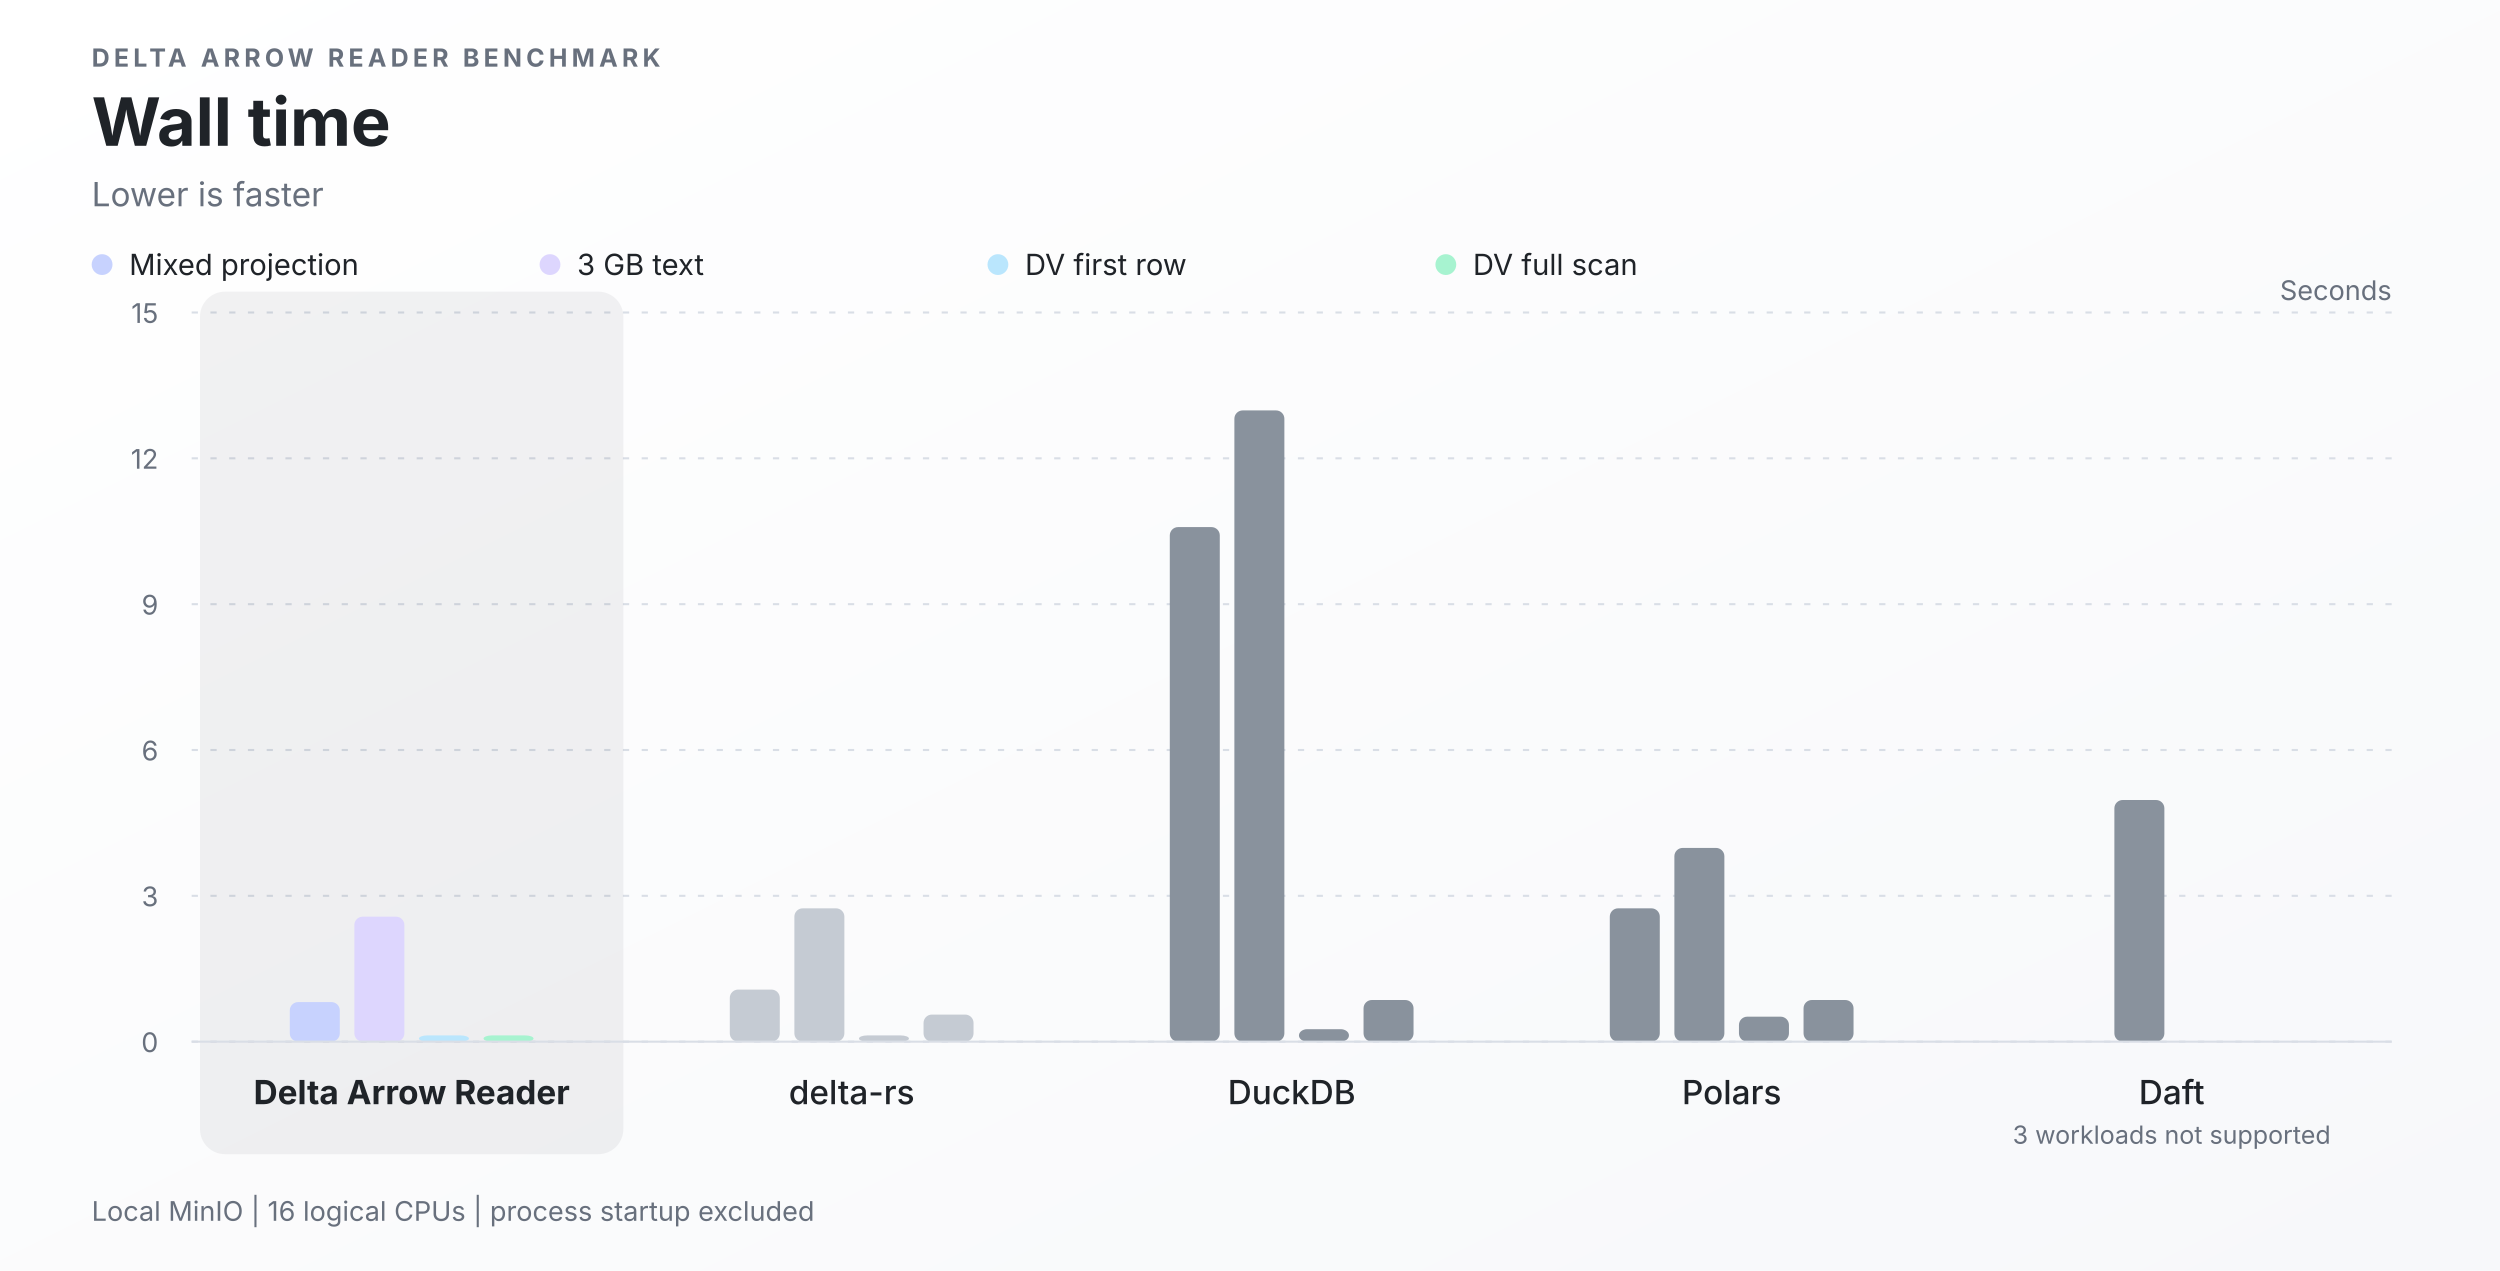
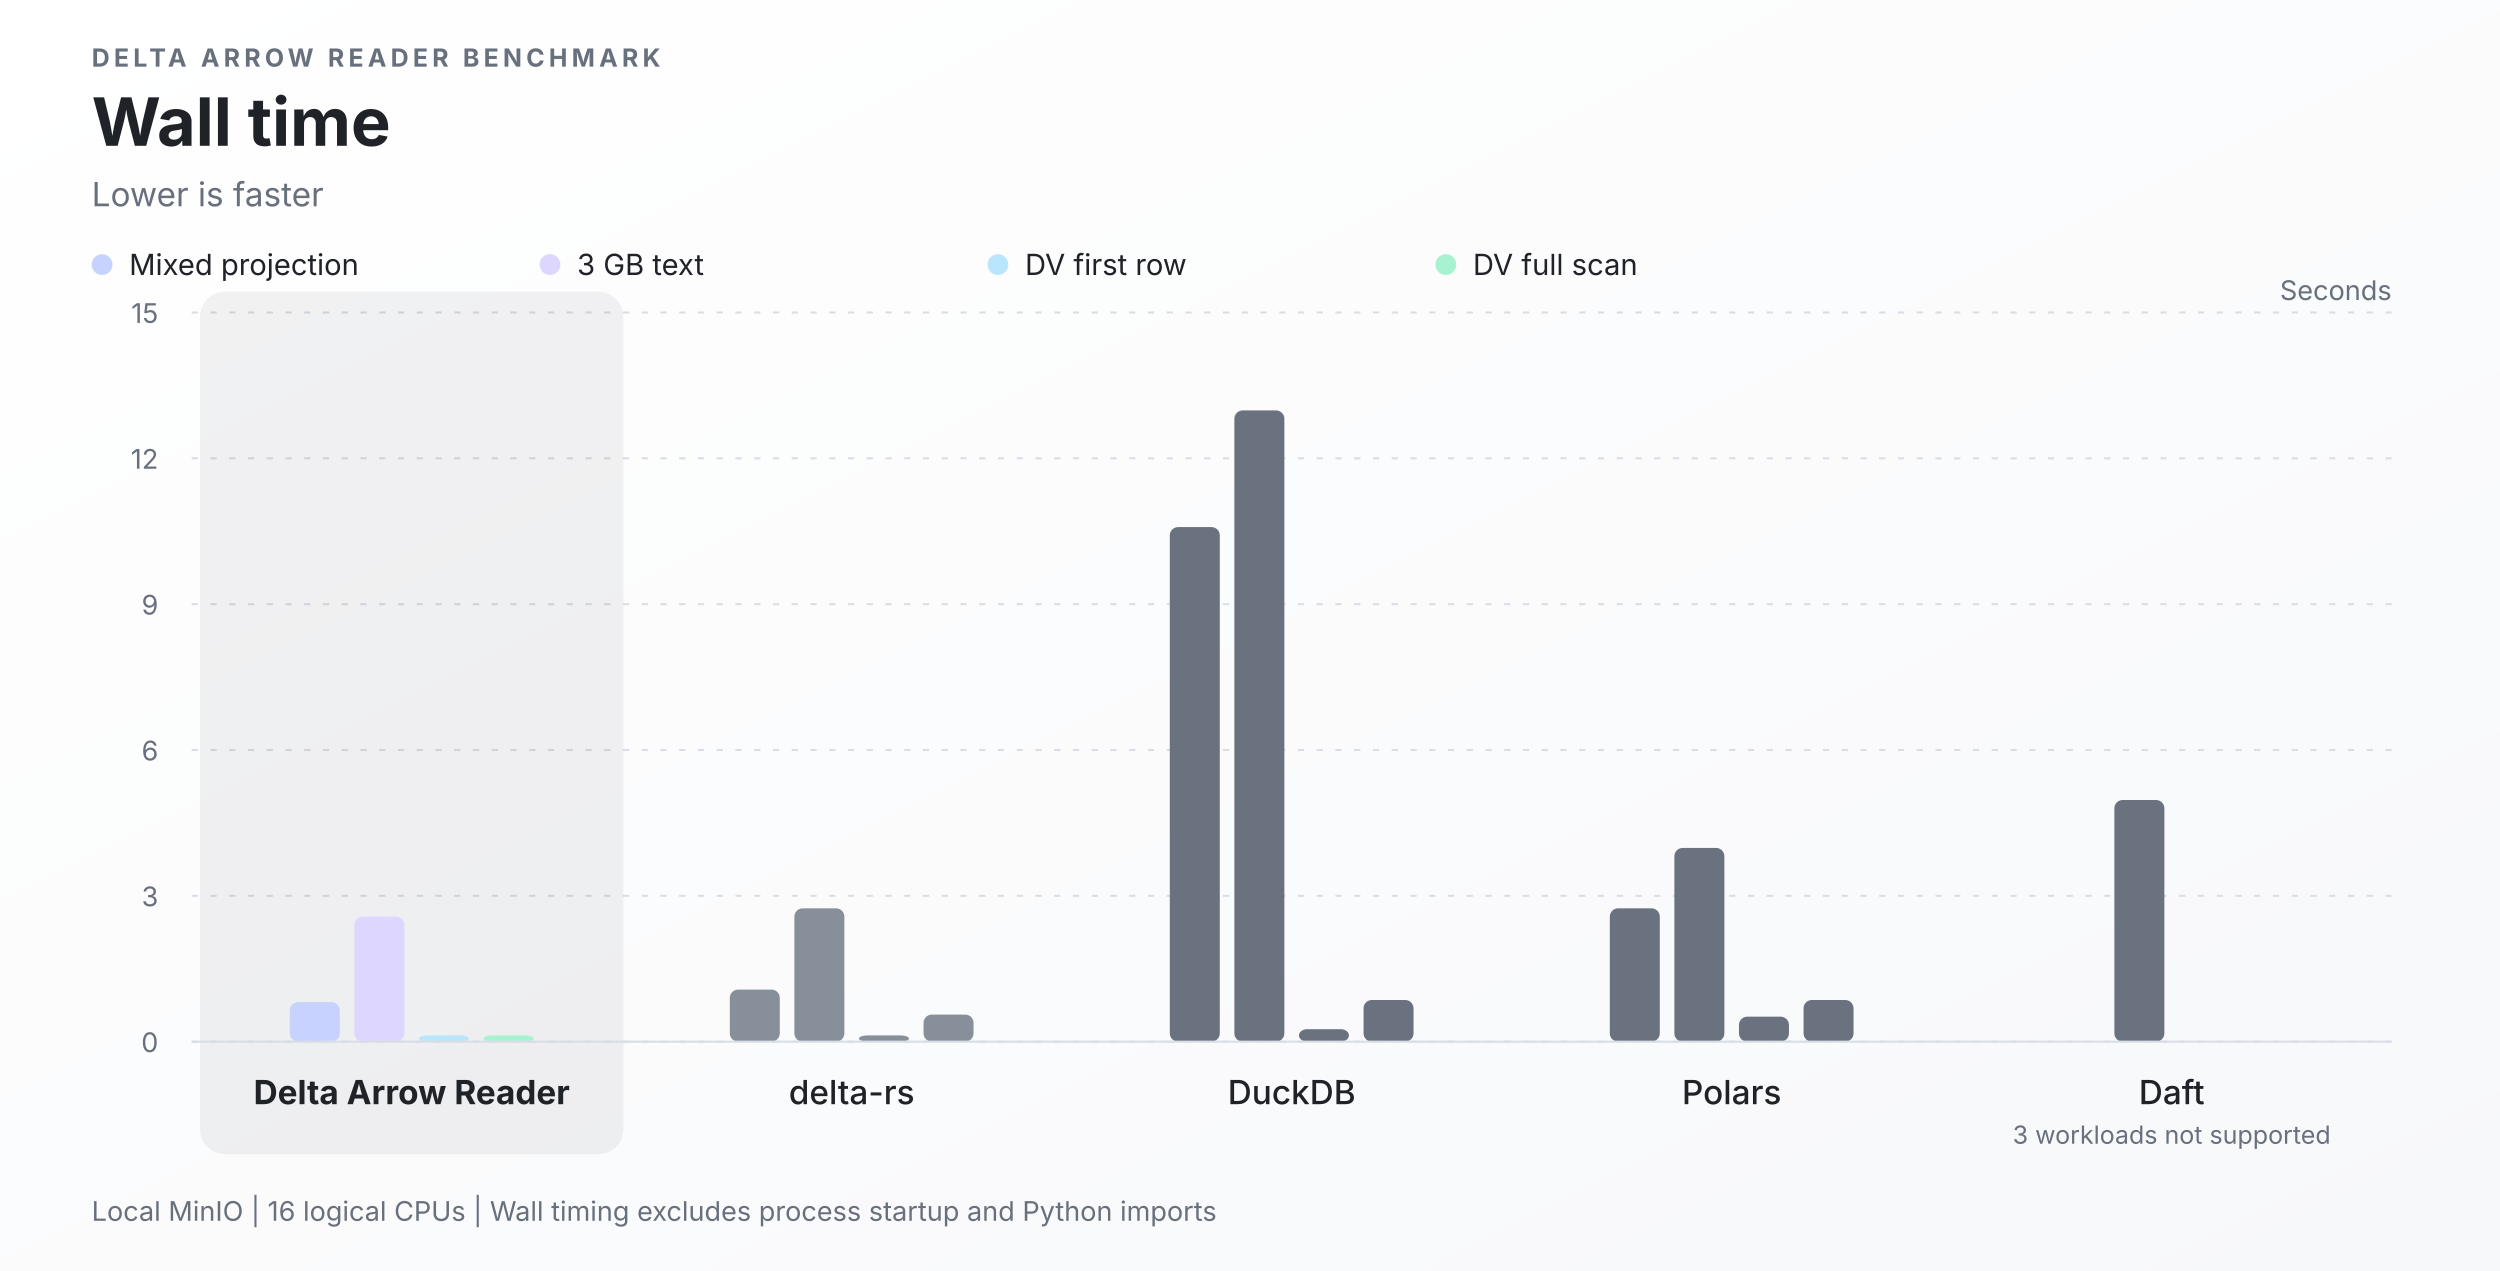
<svg xmlns="http://www.w3.org/2000/svg" width="1200" height="610" viewBox="0 0 1200 610" role="img" aria-labelledby="title description">
  <style>text{font-family:Inter,ui-sans-serif,-apple-system,BlinkMacSystemFont,"Segoe UI",sans-serif}</style>
  <defs>
    <linearGradient id="page" x1="0" y1="0" x2="1" y2="1">
      <stop offset="0" stop-color="#ffffff" />
      <stop offset="1" stop-color="#f7f8fa" />
    </linearGradient>
  </defs>
  <rect width="1200" height="610" fill="url(#page)" />
  <text x="44" y="32" fill="#68707d" font-size="12" font-weight="700" letter-spacing="2">DELTA ARROW READER BENCHMARK</text>
  <text x="44" y="70" fill="#1f2328" font-size="32" font-weight="700">Wall time</text>
  <text x="44" y="99" fill="#68707d" font-size="16">Lower is faster</text>
  <circle cx="49" cy="127" r="5" fill="#c7d2fe" />
  <text x="62" y="132" fill="#1f2328" font-size="14">Mixed projection</text>
  <circle cx="264" cy="127" r="5" fill="#ddd6fe" />
  <text x="277" y="132" fill="#1f2328" font-size="14">3 GB text</text>
  <circle cx="479" cy="127" r="5" fill="#bae6fd" />
  <text x="492" y="132" fill="#1f2328" font-size="14">DV first row</text>
  <circle cx="694" cy="127" r="5" fill="#a7f3d0" />
  <text x="707" y="132" fill="#1f2328" font-size="14">DV full scan</text>
  <line x1="92" y1="500.0" x2="1148" y2="500.0" stroke="#d9dee6" stroke-dasharray="3 6" />
  <text x="76" y="505.0" text-anchor="end" fill="#68707d" font-size="13">0</text>
  <line x1="92" y1="430.0" x2="1148" y2="430.0" stroke="#d9dee6" stroke-dasharray="3 6" />
  <text x="76" y="435.0" text-anchor="end" fill="#68707d" font-size="13">3</text>
  <line x1="92" y1="360.0" x2="1148" y2="360.0" stroke="#d9dee6" stroke-dasharray="3 6" />
  <text x="76" y="365.0" text-anchor="end" fill="#68707d" font-size="13">6</text>
  <line x1="92" y1="290.0" x2="1148" y2="290.0" stroke="#d9dee6" stroke-dasharray="3 6" />
  <text x="76" y="295.0" text-anchor="end" fill="#68707d" font-size="13">9</text>
  <line x1="92" y1="220.0" x2="1148" y2="220.0" stroke="#d9dee6" stroke-dasharray="3 6" />
  <text x="76" y="225.0" text-anchor="end" fill="#68707d" font-size="13">12</text>
  <line x1="92" y1="150.0" x2="1148" y2="150.0" stroke="#d9dee6" stroke-dasharray="3 6" />
  <text x="76" y="155.0" text-anchor="end" fill="#68707d" font-size="13">15</text>
  <rect x="96" y="140" width="203.2" height="414" rx="12" fill="#1f2328" fill-opacity="0.055" />
  <text x="197.6" y="530" text-anchor="middle" fill="#1f2328" font-size="16" font-weight="700">Delta Arrow Reader</text>
  <rect x="139.1" y="481" width="24" height="19" rx="4" fill="#c7d2fe" />
  <rect x="170.1" y="440" width="24" height="60" rx="4" fill="#ddd6fe" />
  <rect x="201.1" y="497" width="24" height="3" rx="4" fill="#bae6fd" />
  <rect x="232.1" y="497" width="24" height="3" rx="4" fill="#a7f3d0" />
  <text x="408.8" y="530" text-anchor="middle" fill="#1f2328" font-size="16" font-weight="500">delta-rs</text>
-   <rect x="350.3" y="475" width="24" height="25" rx="4" fill="#c5cbd3" />
-   <rect x="381.3" y="436" width="24" height="64" rx="4" fill="#c5cbd3" />
-   <rect x="412.3" y="497" width="24" height="3" rx="4" fill="#c5cbd3" />
-   <rect x="443.3" y="487" width="24" height="13" rx="4" fill="#c5cbd3" />
+   <rect x="350.3" y="475" width="24" height="25" rx="4" fill="#87909a" />
+   <rect x="381.3" y="436" width="24" height="64" rx="4" fill="#87909a" />
+   <rect x="412.3" y="497" width="24" height="3" rx="4" fill="#87909a" />
+   <rect x="443.3" y="487" width="24" height="13" rx="4" fill="#87909a" />
  <text x="620.0" y="530" text-anchor="middle" fill="#1f2328" font-size="16" font-weight="500">DuckDB</text>
-   <rect x="561.5" y="253" width="24" height="247" rx="4" fill="#89929d" />
-   <rect x="592.5" y="197" width="24" height="303" rx="4" fill="#89929d" />
-   <rect x="623.5" y="494" width="24" height="6" rx="4" fill="#89929d" />
-   <rect x="654.5" y="480" width="24" height="20" rx="4" fill="#89929d" />
+   <rect x="561.5" y="253" width="24" height="247" rx="4" fill="#69727e" />
+   <rect x="592.5" y="197" width="24" height="303" rx="4" fill="#69727e" />
+   <rect x="623.5" y="494" width="24" height="6" rx="4" fill="#69727e" />
+   <rect x="654.5" y="480" width="24" height="20" rx="4" fill="#69727e" />
  <text x="831.2" y="530" text-anchor="middle" fill="#1f2328" font-size="16" font-weight="500">Polars</text>
-   <rect x="772.7" y="436" width="24" height="64" rx="4" fill="#89929d" />
-   <rect x="803.7" y="407" width="24" height="93" rx="4" fill="#89929d" />
-   <rect x="834.7" y="488" width="24" height="12" rx="4" fill="#89929d" />
-   <rect x="865.7" y="480" width="24" height="20" rx="4" fill="#89929d" />
+   <rect x="772.7" y="436" width="24" height="64" rx="4" fill="#69727e" />
+   <rect x="803.7" y="407" width="24" height="93" rx="4" fill="#69727e" />
+   <rect x="834.7" y="488" width="24" height="12" rx="4" fill="#69727e" />
+   <rect x="865.7" y="480" width="24" height="20" rx="4" fill="#69727e" />
  <text x="1042.4" y="530" text-anchor="middle" fill="#1f2328" font-size="16" font-weight="500">Daft</text>
  <text x="1042.4" y="549" text-anchor="middle" fill="#68707d" font-size="12">3 workloads not supported</text>
-   <rect x="1014.9" y="384" width="24" height="116" rx="4" fill="#89929d" />
+   <rect x="1014.9" y="384" width="24" height="116" rx="4" fill="#69727e" />
  <line x1="92" y1="500" x2="1148" y2="500" stroke="#d9dee6" />
  <text x="1148" y="144" text-anchor="end" fill="#68707d" font-size="13">Seconds</text>
-   <text x="44" y="586" fill="#68707d" font-size="13">Local MinIO | 16 logical CPUs | process startup excluded</text>
+   <text x="44" y="586" fill="#68707d" font-size="13">Local MinIO | 16 logical CPUs | Wall timing excludes process startup and Python imports</text>
</svg>
